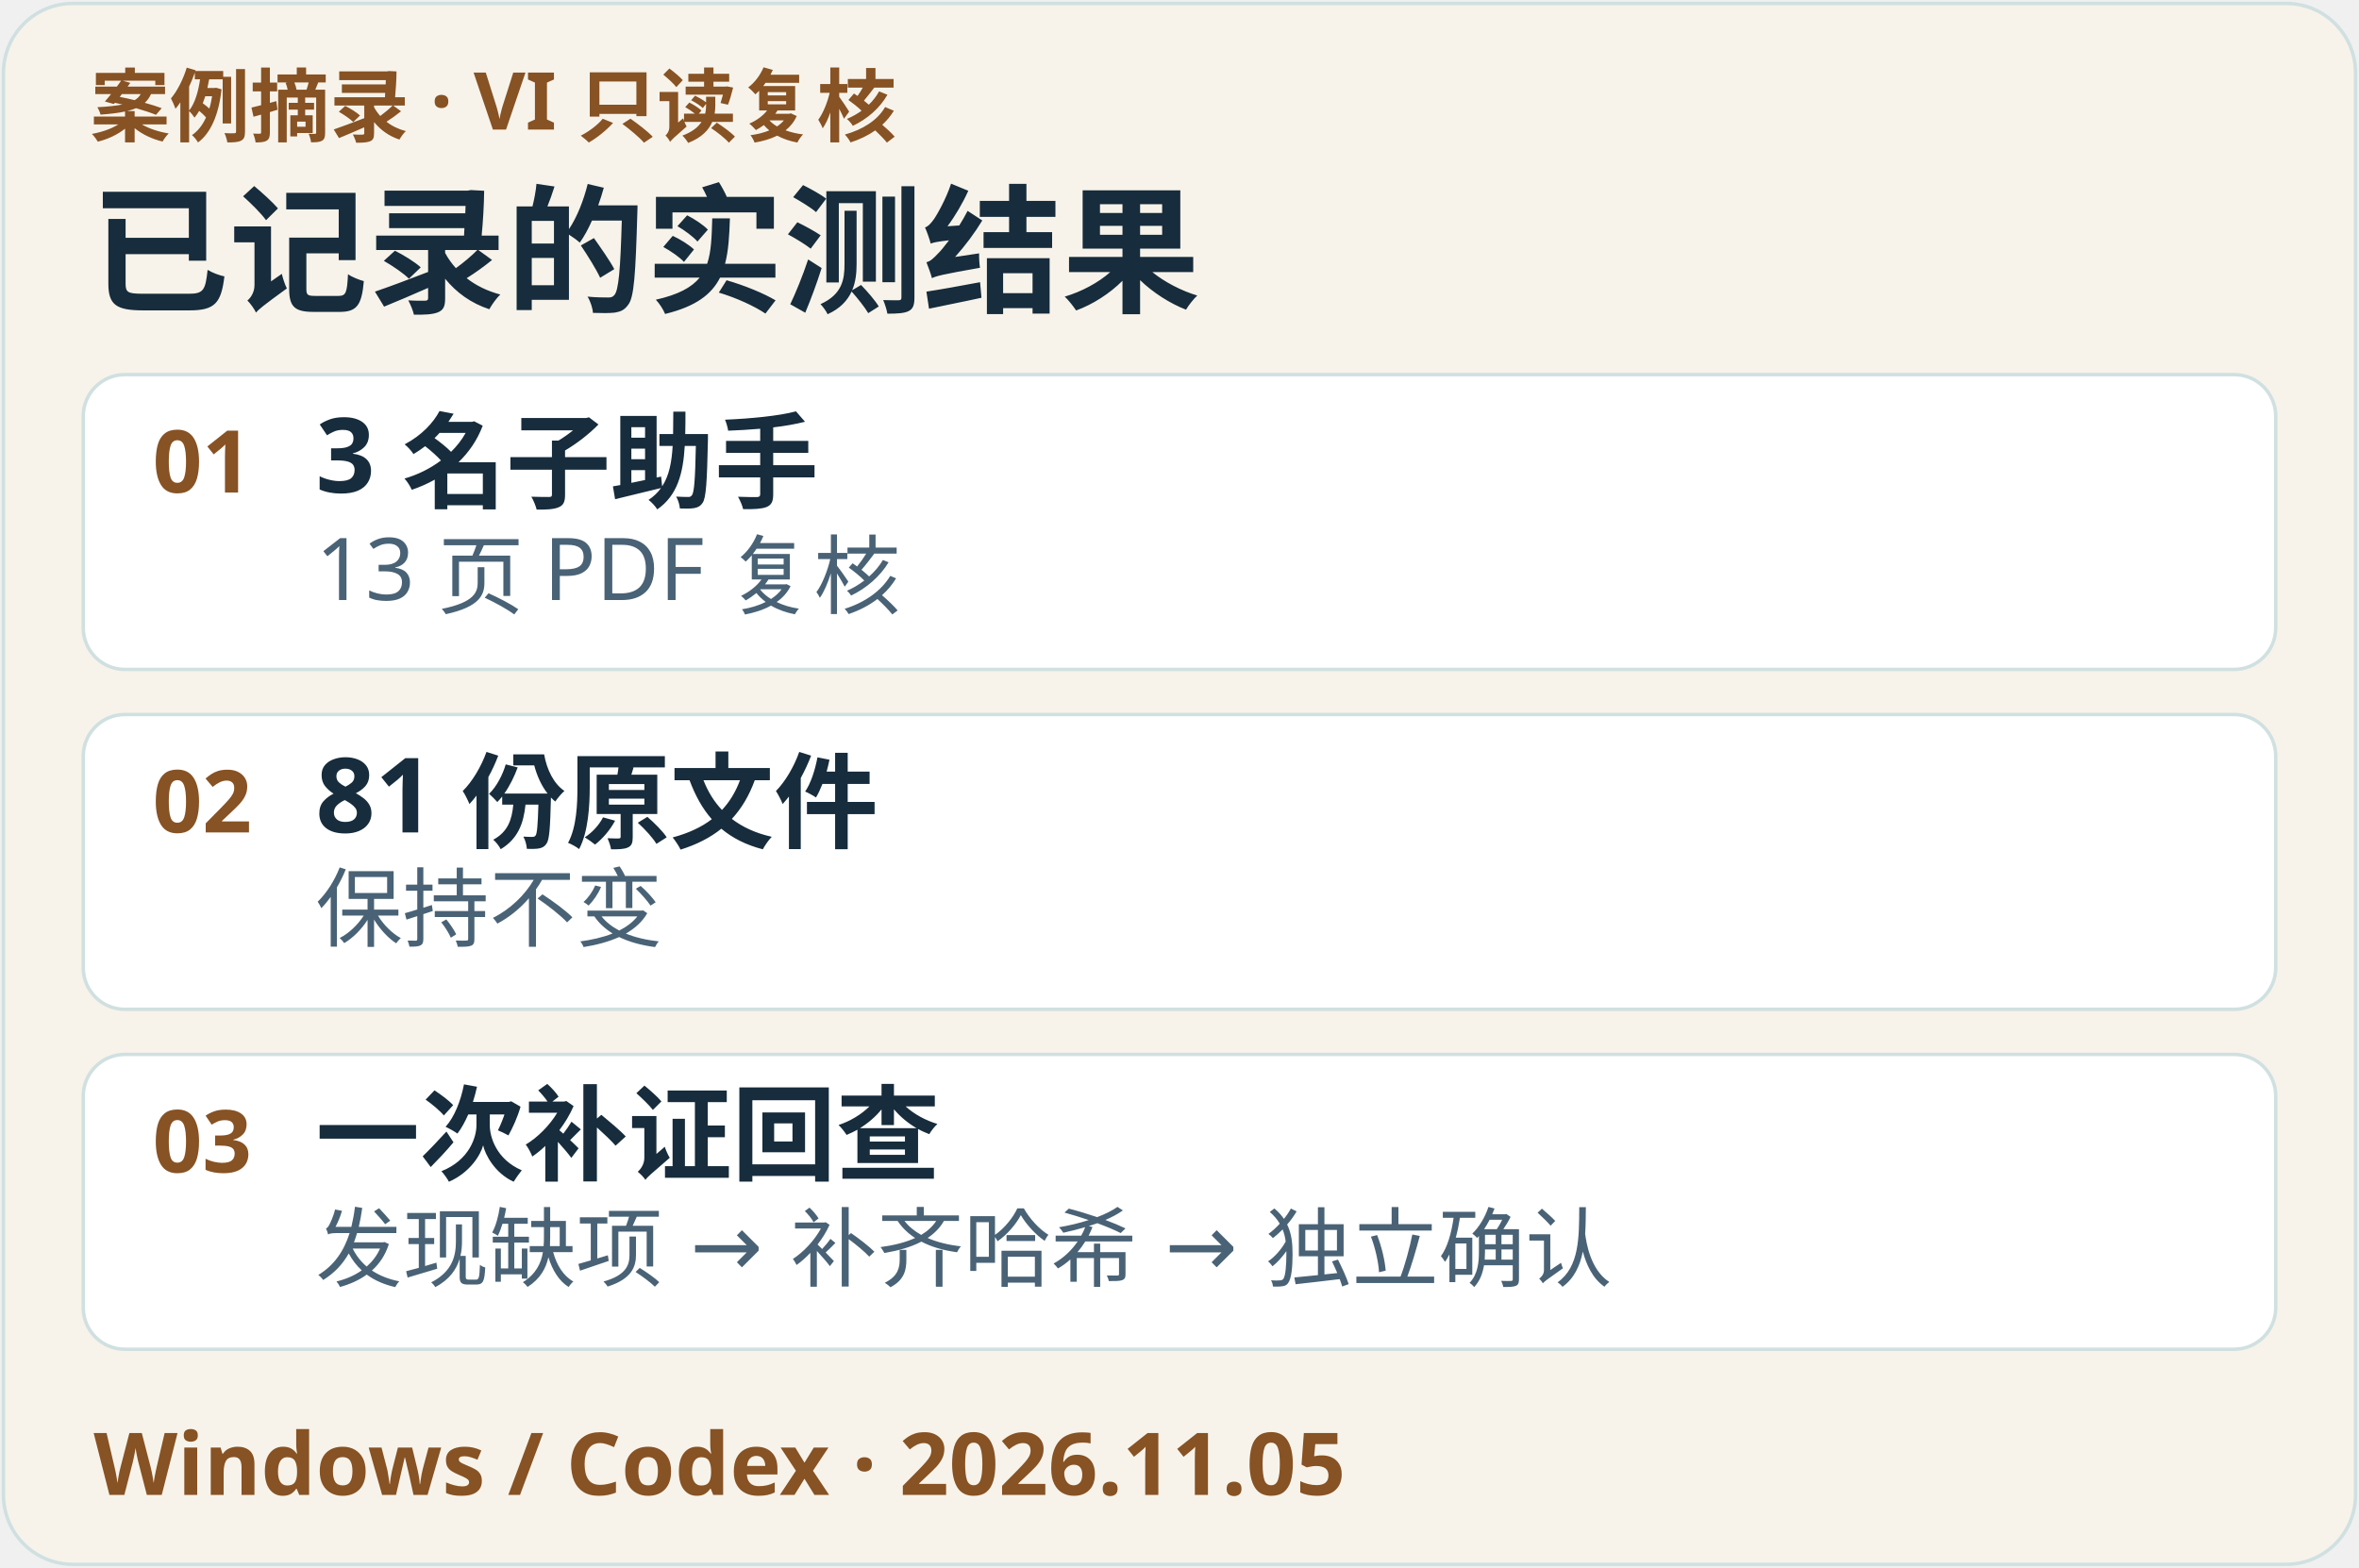
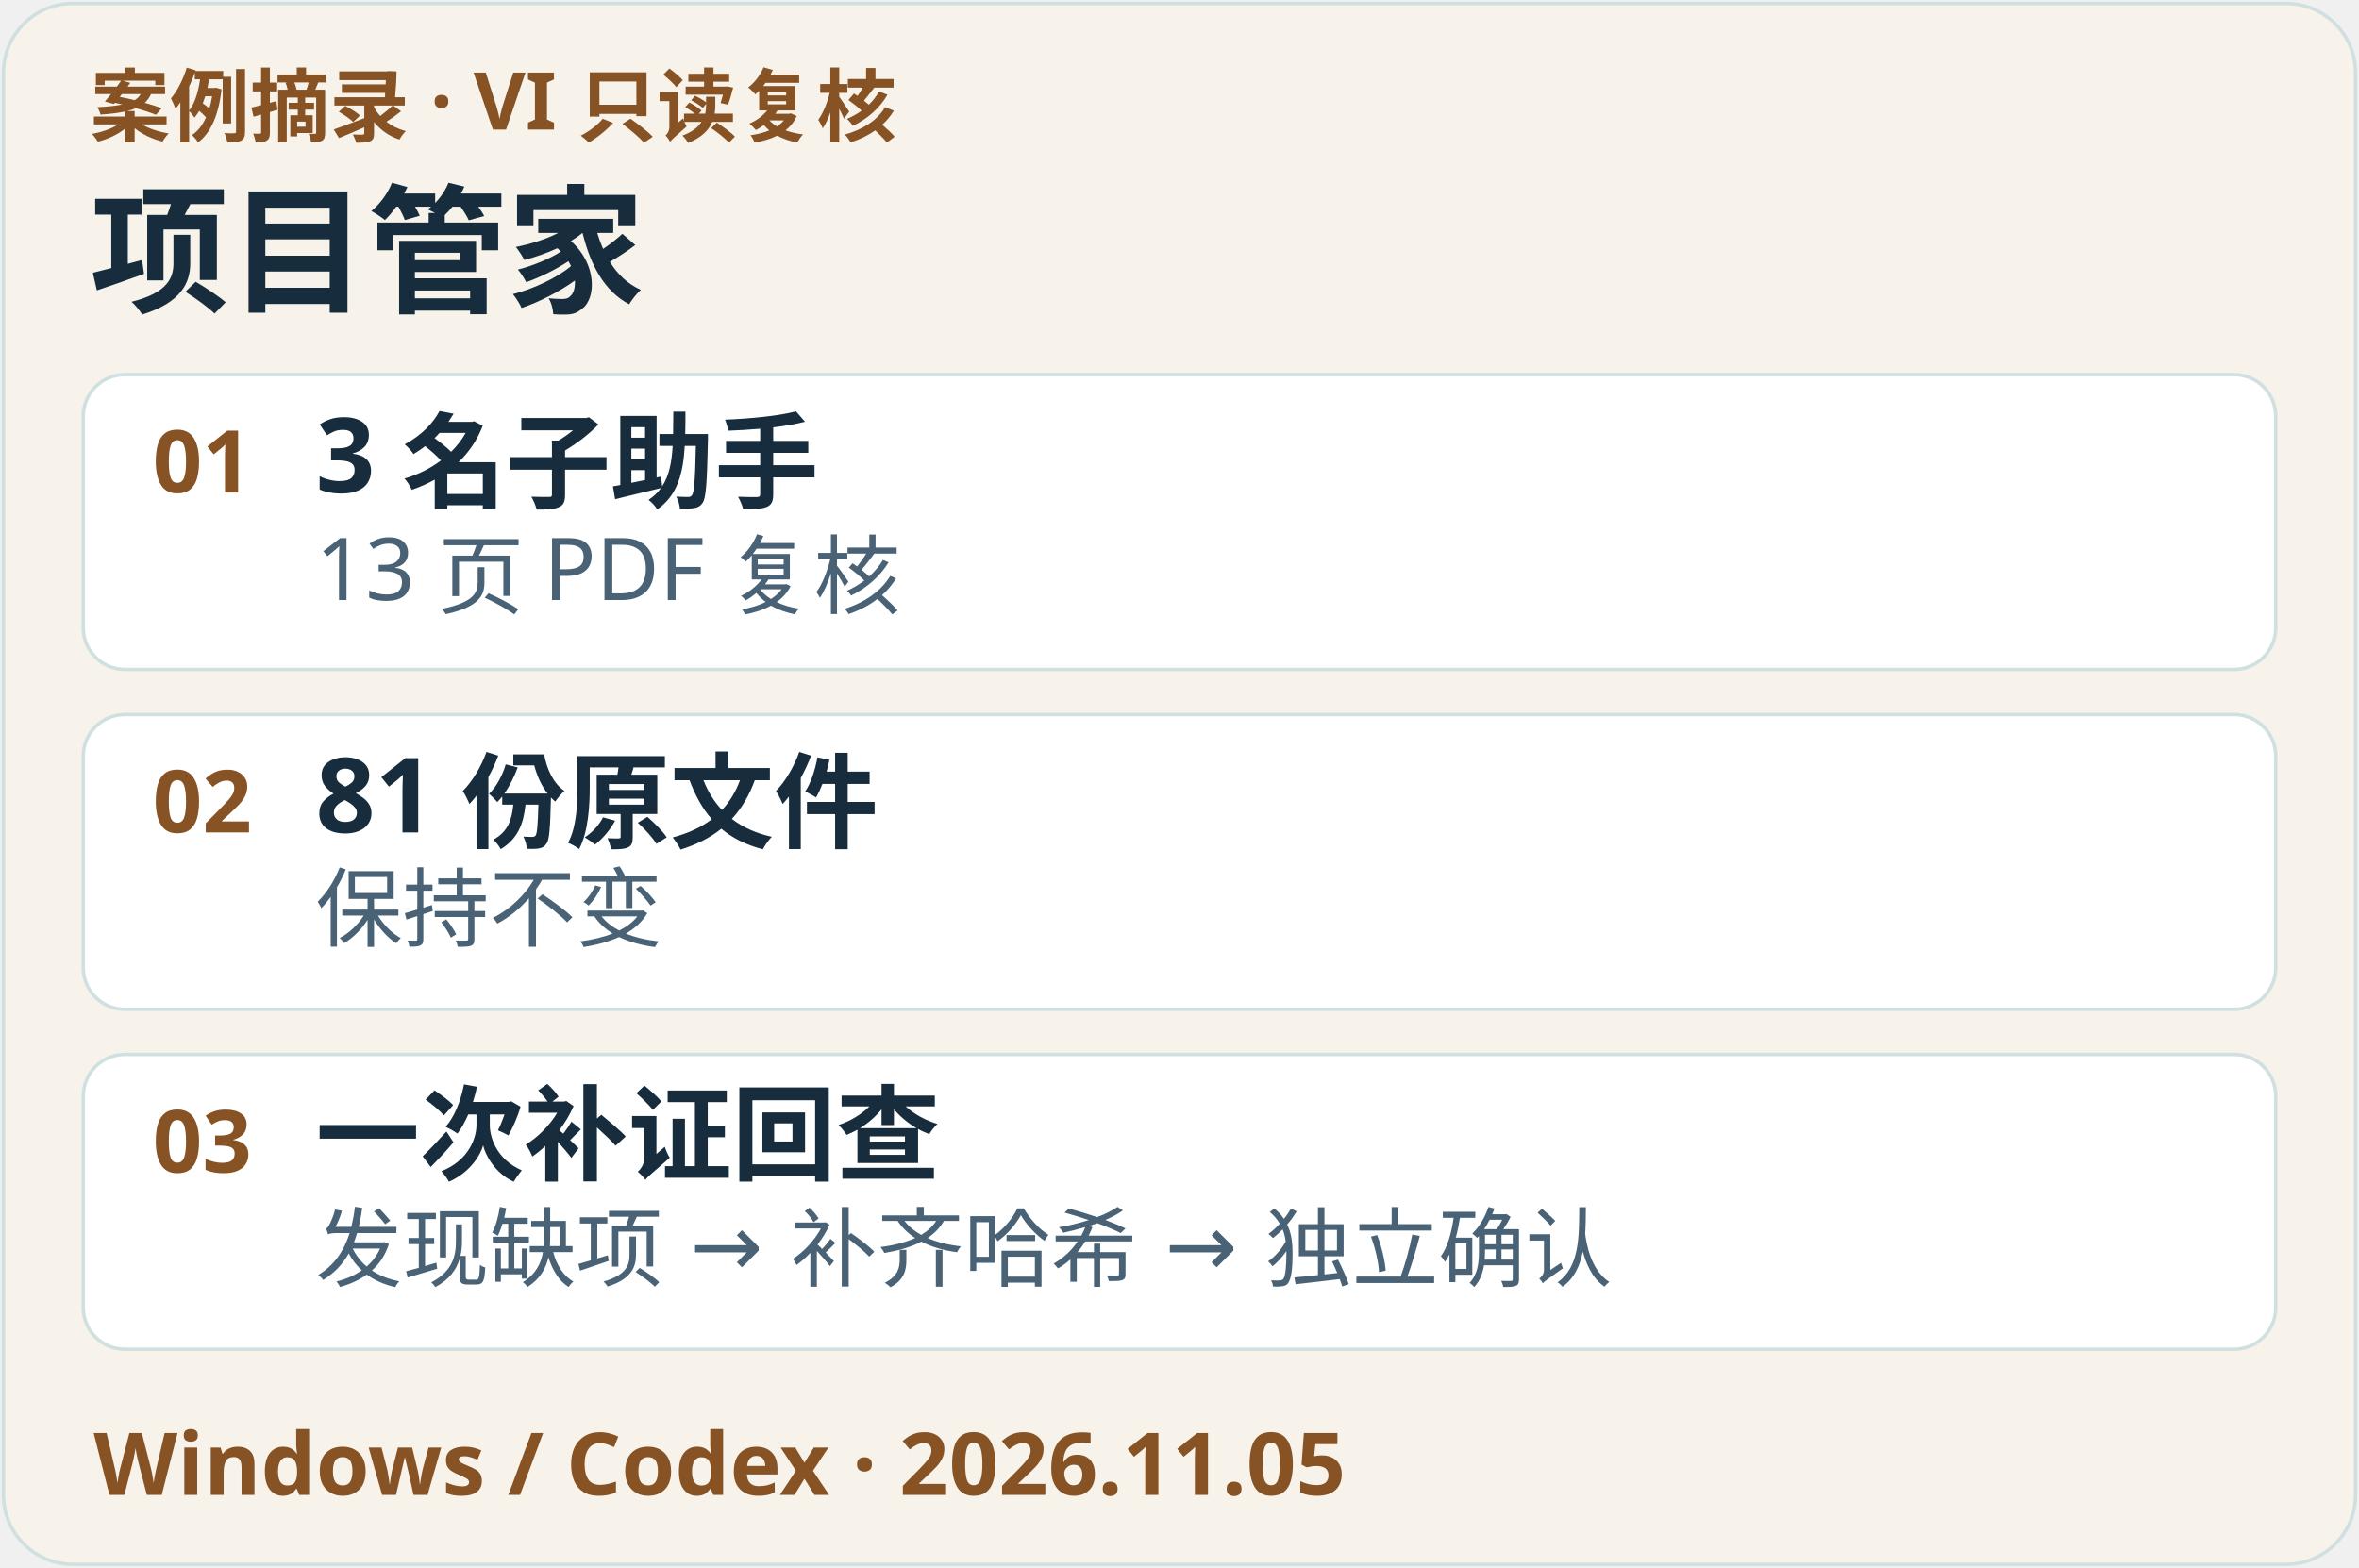
<svg xmlns="http://www.w3.org/2000/svg" width="680" height="452" viewBox="0 0 680 452" role="img">
  <rect x="1" y="1" width="678" height="450" rx="20" fill="#F7F3EA" stroke="#D0E0E1" />
  <g font-family="Segoe UI, Microsoft YaHei, sans-serif">
    <text x="26" y="39" font-size="23" fill="#875224" font-weight="700">案例摘录 · VI 只读复核</text>
-     <text x="26" y="87" font-size="40" fill="#172C3C" font-weight="700">已记录的实测结果</text>
+     <text x="26" y="87" font-size="40" fill="#172C3C" font-weight="700">项目管家</text>
    <rect x="24" y="108" width="632" height="85" rx="12" fill="#fff" stroke="#D0E0E1" />
    <text x="44" y="142" font-size="25" fill="#875224" font-weight="650">01</text>
    <text x="91" y="142" font-size="30" fill="#172C3C" font-weight="700">3 名子助手</text>
    <text x="91" y="173" font-size="25" fill="#496276" font-weight="500">13 页 PDF 复核</text>
    <rect x="24" y="206" width="632" height="85" rx="12" fill="#fff" stroke="#D0E0E1" />
    <text x="44" y="240" font-size="25" fill="#875224" font-weight="650">02</text>
    <text x="91" y="240" font-size="30" fill="#172C3C" font-weight="700">81 份原文件</text>
    <text x="91" y="271" font-size="25" fill="#496276" font-weight="500">保持不变</text>
    <rect x="24" y="304" width="632" height="85" rx="12" fill="#fff" stroke="#D0E0E1" />
    <text x="44" y="338" font-size="25" fill="#875224" font-weight="650">03</text>
    <text x="91" y="338" font-size="30" fill="#172C3C" font-weight="700">一次补证回查</text>
    <text x="91" y="369" font-size="25" fill="#496276" font-weight="500">发现缺项 → 补齐哈希 → 独立确认</text>
    <text x="27" y="431" font-size="25" fill="#875224" font-weight="600">Windows / Codex · 2026.11.05</text>
  </g>
</svg>
